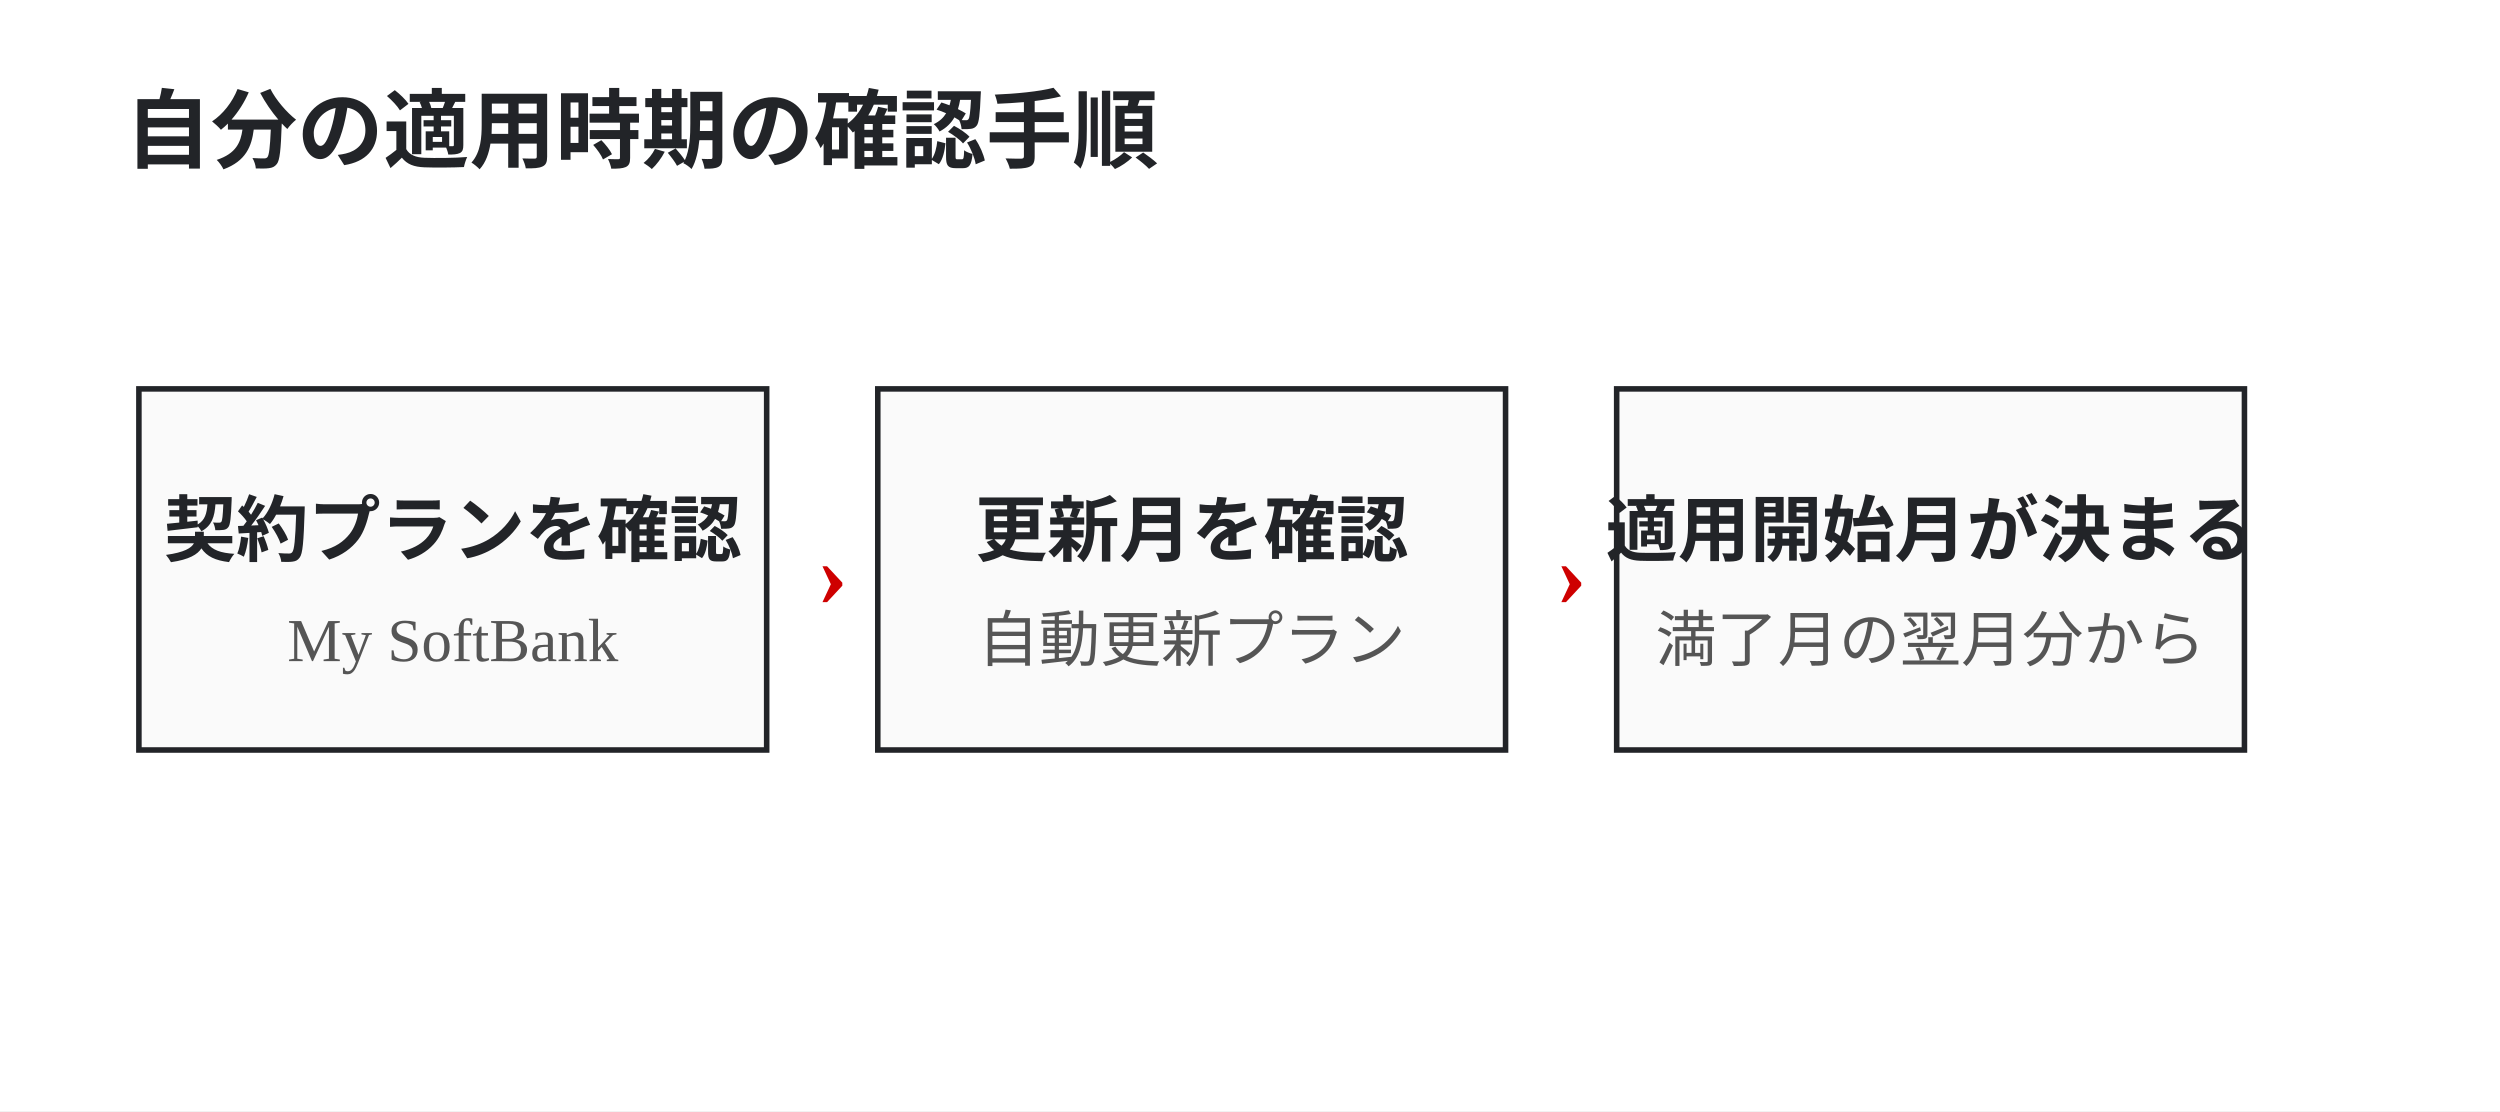
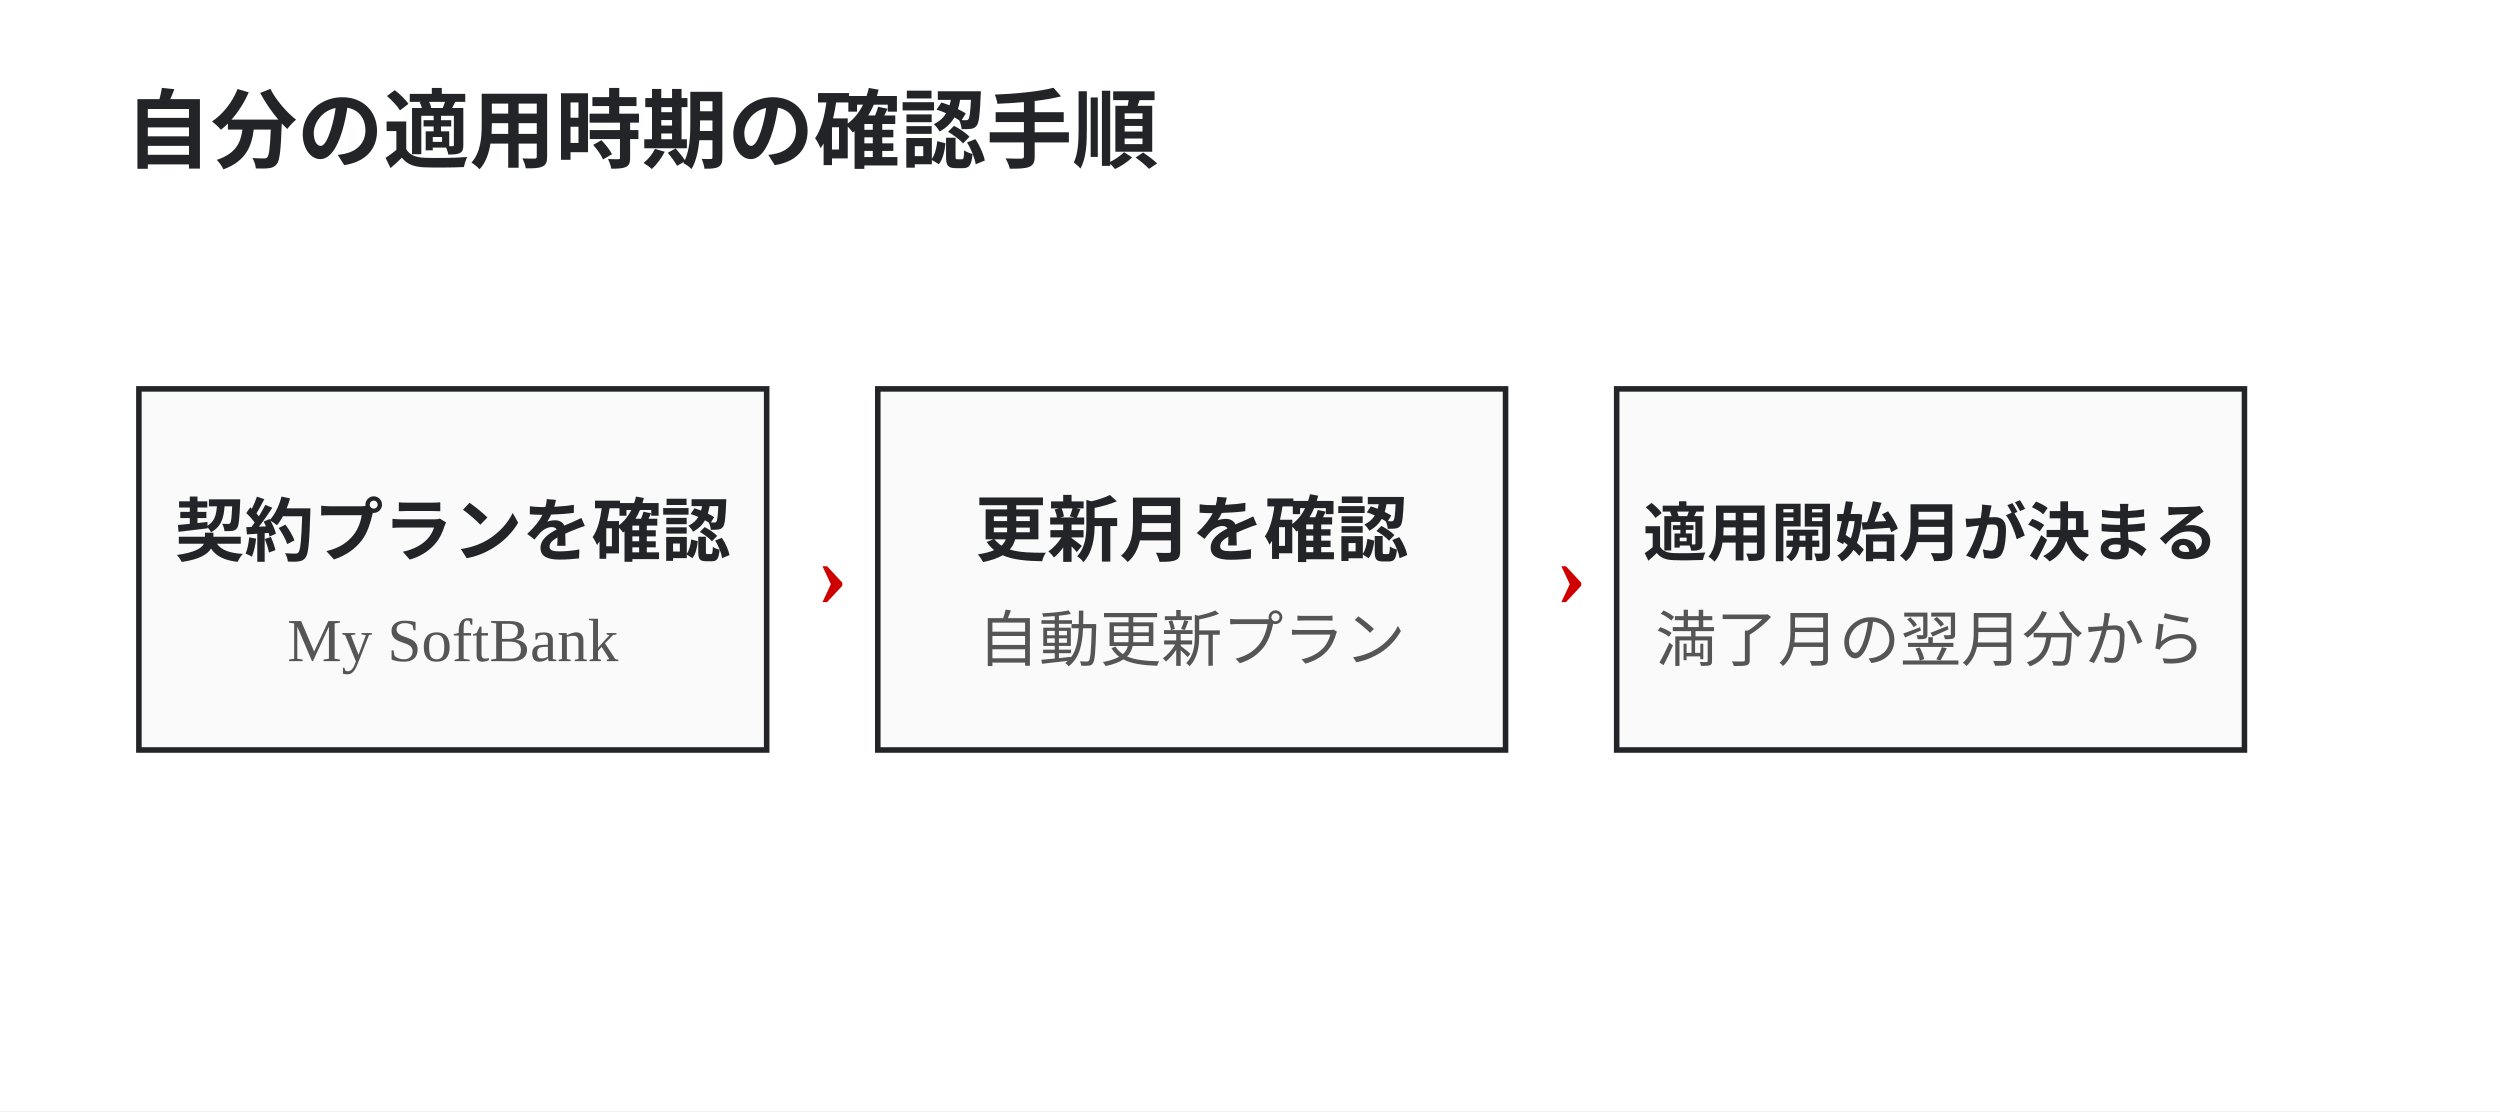
<svg xmlns="http://www.w3.org/2000/svg" width="900" height="400" viewBox="0 0 900 400">
  <rect width="900" height="400" fill="#ffffff" />
  <text x="45" y="58" font-size="31" font-weight="700" fill="#222428">自分の適用時期の確認手順</text>
  <rect x="50" y="140" width="226" height="130" fill="#fafafa" stroke="#222428" stroke-width="2" />
-   <text x="163" y="200" font-size="26" font-weight="700" fill="#222428" text-anchor="middle">契約プランを確認</text>
+   <text x="163" y="200" font-size="25" font-weight="700" fill="#222428" text-anchor="middle">契約プランを確認</text>
  <text x="163" y="238" font-size="22" fill="#555" text-anchor="middle">My SoftBank</text>
  <text x="294" y="218" font-size="34" font-weight="700" fill="#ce0000">›</text>
  <rect x="316" y="140" width="226" height="130" fill="#fafafa" stroke="#222428" stroke-width="2" />
  <text x="429" y="200" font-size="26" font-weight="700" fill="#222428" text-anchor="middle">更新月を確認</text>
  <text x="429" y="238" font-size="22" fill="#555" text-anchor="middle">自動更新プラン</text>
  <text x="560" y="218" font-size="34" font-weight="700" fill="#ce0000">›</text>
  <rect x="582" y="140" width="226" height="130" fill="#fafafa" stroke="#222428" stroke-width="2" />
-   <text x="695" y="200" font-size="26" font-weight="700" fill="#222428" text-anchor="middle">適用開始月が決まる</text>
+   <text x="695" y="200" font-size="23" font-weight="700" fill="#222428" text-anchor="middle">適用開始月が決まる</text>
  <text x="695" y="238" font-size="22" fill="#555" text-anchor="middle">満了月の翌月分から</text>
</svg>
